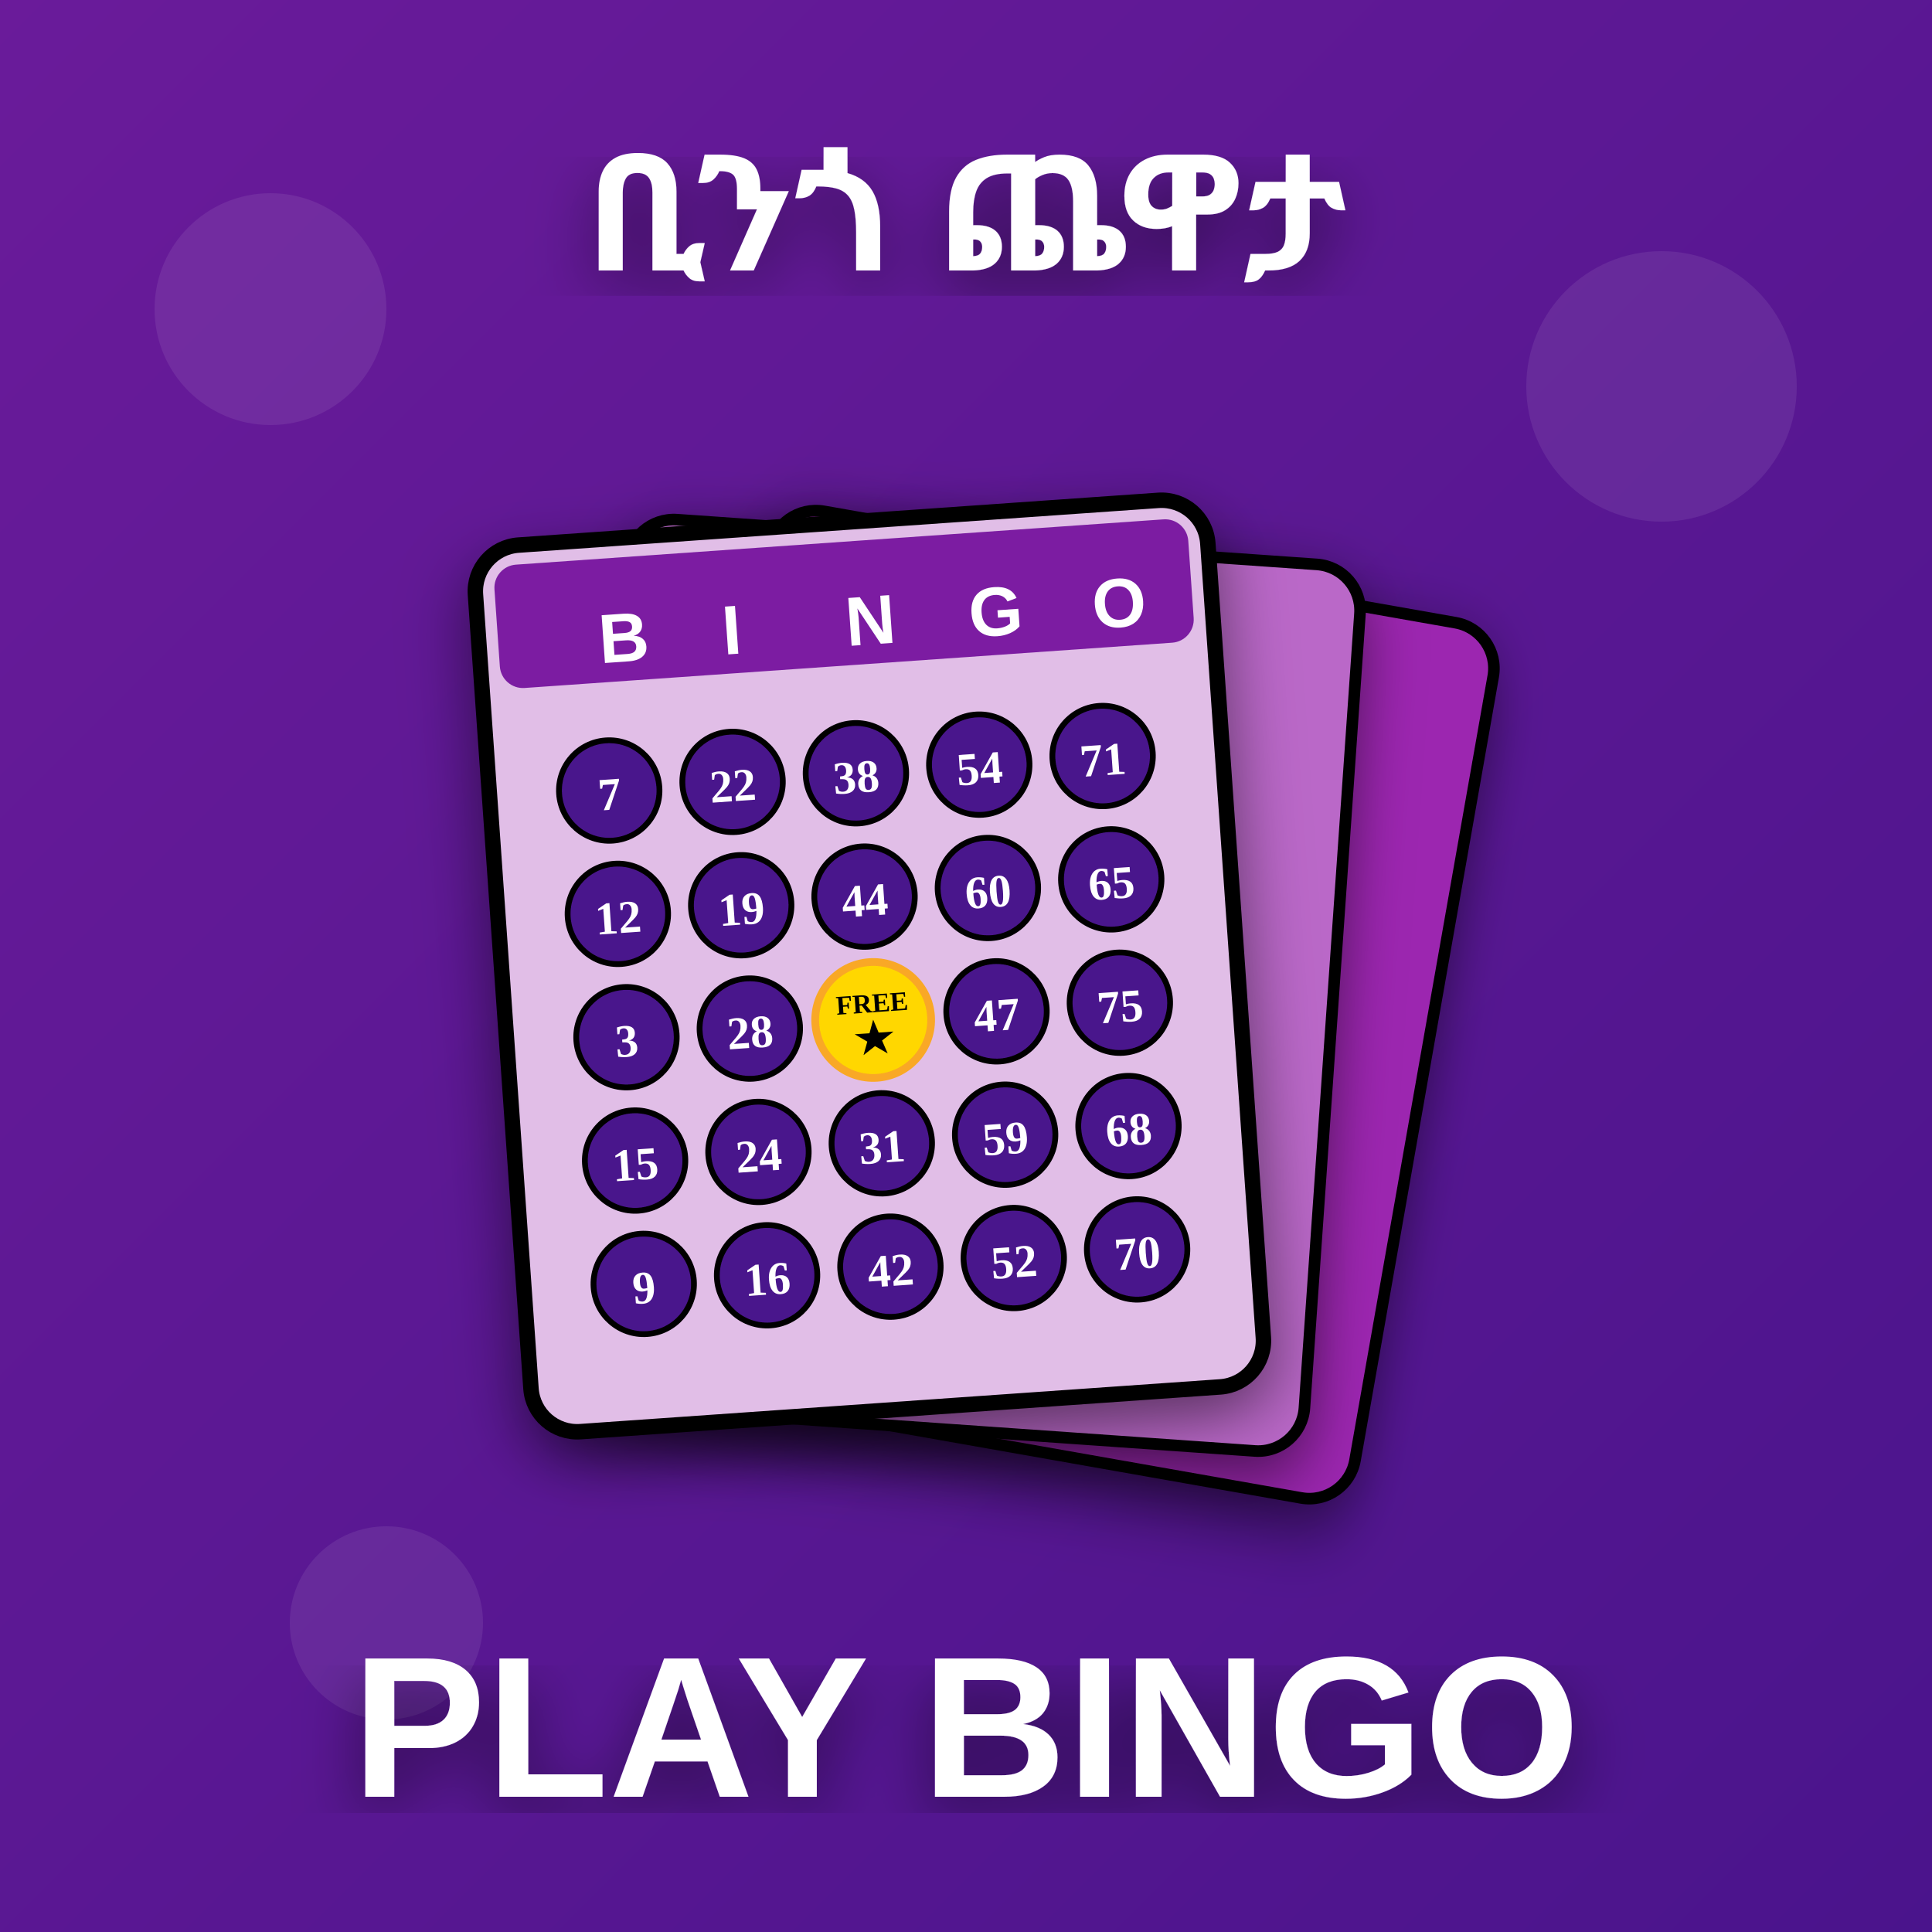
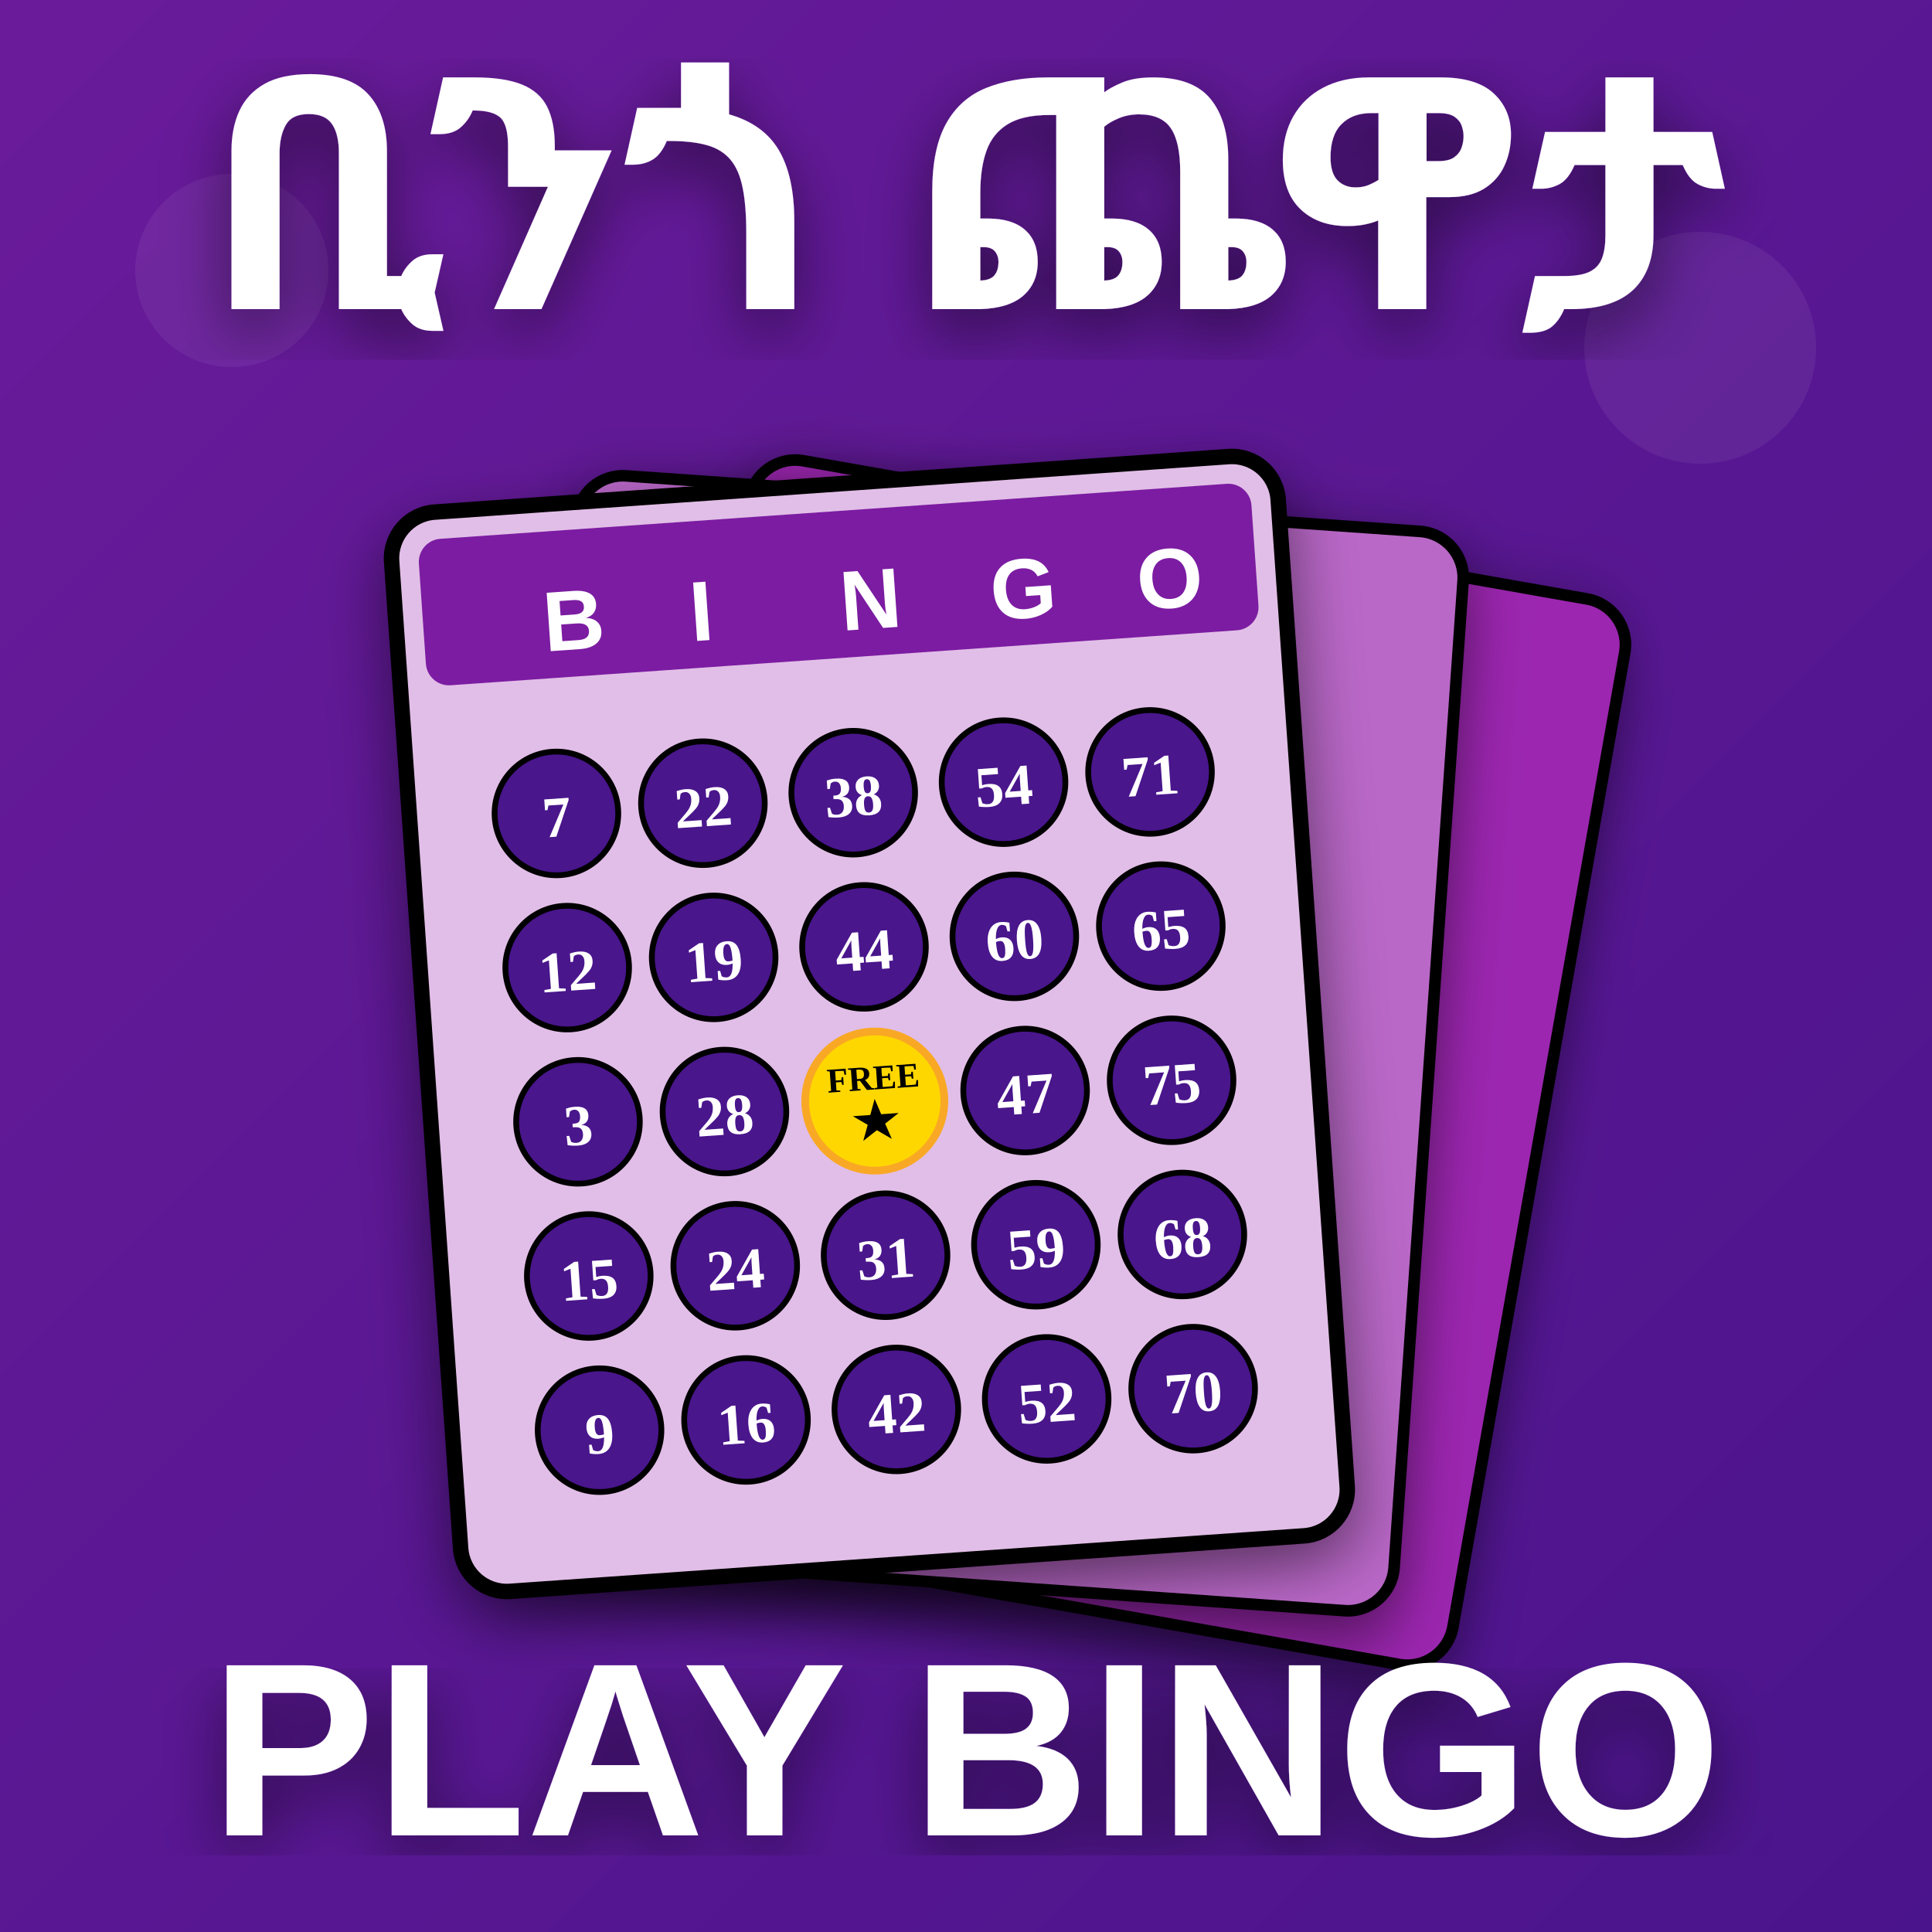
<svg xmlns="http://www.w3.org/2000/svg" viewBox="0 0 500 500" width="500" height="500">
  <defs>
    <linearGradient id="bg18" x1="0%" y1="0%" x2="100%" y2="100%">
      <stop offset="0%" stop-color="#6a1b9a" />
      <stop offset="100%" stop-color="#4a148c" />
    </linearGradient>
    <filter id="shadow18">
      <feDropShadow dx="0" dy="6" stdDeviation="8" flood-opacity="0.5" />
    </filter>
  </defs>
  <rect width="500" height="500" fill="url(#bg18)" />
-   <circle cx="70" cy="80" r="30" fill="#ffffff" opacity="0.08" />
-   <circle cx="430" cy="100" r="35" fill="#ffffff" opacity="0.08" />
-   <circle cx="100" cy="420" r="25" fill="#ffffff" opacity="0.08" />
-   <g transform="translate(275, 260) rotate(10)" filter="url(#shadow18)">
-     <rect x="-95" y="-115" width="190" height="230" rx="12" fill="#9c27b0" stroke="#000000" stroke-width="3" />
+   <circle cx="60" cy="70" r="25" fill="#ffffff" opacity="0.06" />
+   <circle cx="440" cy="90" r="30" fill="#ffffff" opacity="0.06" />
+   <g transform="translate(285, 275) rotate(10)" filter="url(#shadow18)">
+     <rect x="-115" y="-140" width="230" height="280" rx="12" fill="#9c27b0" stroke="#000000" stroke-width="3" />
  </g>
-   <g transform="translate(250, 255) rotate(4)" filter="url(#shadow18)">
-     <rect x="-95" y="-115" width="190" height="230" rx="12" fill="#ba68c8" stroke="#000000" stroke-width="3" />
+   <g transform="translate(255, 270) rotate(4)" filter="url(#shadow18)">
+     <rect x="-115" y="-140" width="230" height="280" rx="12" fill="#ba68c8" stroke="#000000" stroke-width="3" />
  </g>
-   <g transform="translate(225, 250) rotate(-4)" filter="url(#shadow18)">
-     <rect x="-95" y="-115" width="190" height="230" rx="12" fill="#e1bee7" stroke="#000000" stroke-width="4" />
-     <rect x="-90" y="-110" width="180" height="32" rx="6" fill="#7b1fa2" />
-     <text x="-64" y="-83" font-family="Arial, sans-serif" font-size="18" font-weight="bold" fill="#ffffff">B</text>
-     <text x="-32" y="-83" font-family="Arial, sans-serif" font-size="18" font-weight="bold" fill="#ffffff">I</text>
-     <text x="0" y="-83" font-family="Arial, sans-serif" font-size="18" font-weight="bold" fill="#ffffff">N</text>
-     <text x="32" y="-83" font-family="Arial, sans-serif" font-size="18" font-weight="bold" fill="#ffffff">G</text>
-     <text x="64" y="-83" font-family="Arial, sans-serif" font-size="18" font-weight="bold" fill="#ffffff">O</text>
-     <circle cx="-64" cy="-50" r="13" fill="#4a148c" stroke="#000000" stroke-width="1.5" />
-     <text x="-64" y="-45" font-size="12" font-weight="bold" fill="#ffffff" text-anchor="middle">7</text>
-     <circle cx="-32" cy="-50" r="13" fill="#4a148c" stroke="#000000" stroke-width="1.5" />
-     <text x="-32" y="-45" font-size="12" font-weight="bold" fill="#ffffff" text-anchor="middle">22</text>
-     <circle cx="0" cy="-50" r="13" fill="#4a148c" stroke="#000000" stroke-width="1.5" />
-     <text x="0" y="-45" font-size="12" font-weight="bold" fill="#ffffff" text-anchor="middle">38</text>
-     <circle cx="32" cy="-50" r="13" fill="#4a148c" stroke="#000000" stroke-width="1.5" />
-     <text x="32" y="-45" font-size="12" font-weight="bold" fill="#ffffff" text-anchor="middle">54</text>
-     <circle cx="64" cy="-50" r="13" fill="#4a148c" stroke="#000000" stroke-width="1.5" />
-     <text x="64" y="-45" font-size="12" font-weight="bold" fill="#ffffff" text-anchor="middle">71</text>
-     <circle cx="-64" cy="-18" r="13" fill="#4a148c" stroke="#000000" stroke-width="1.5" />
-     <text x="-64" y="-13" font-size="12" font-weight="bold" fill="#ffffff" text-anchor="middle">12</text>
-     <circle cx="-32" cy="-18" r="13" fill="#4a148c" stroke="#000000" stroke-width="1.5" />
-     <text x="-32" y="-13" font-size="12" font-weight="bold" fill="#ffffff" text-anchor="middle">19</text>
-     <circle cx="0" cy="-18" r="13" fill="#4a148c" stroke="#000000" stroke-width="1.5" />
-     <text x="0" y="-13" font-size="12" font-weight="bold" fill="#ffffff" text-anchor="middle">44</text>
-     <circle cx="32" cy="-18" r="13" fill="#4a148c" stroke="#000000" stroke-width="1.5" />
-     <text x="32" y="-13" font-size="12" font-weight="bold" fill="#ffffff" text-anchor="middle">60</text>
-     <circle cx="64" cy="-18" r="13" fill="#4a148c" stroke="#000000" stroke-width="1.5" />
-     <text x="64" y="-13" font-size="12" font-weight="bold" fill="#ffffff" text-anchor="middle">65</text>
-     <circle cx="-64" cy="14" r="13" fill="#4a148c" stroke="#000000" stroke-width="1.5" />
-     <text x="-64" y="19" font-size="12" font-weight="bold" fill="#ffffff" text-anchor="middle">3</text>
-     <circle cx="-32" cy="14" r="13" fill="#4a148c" stroke="#000000" stroke-width="1.5" />
-     <text x="-32" y="19" font-size="12" font-weight="bold" fill="#ffffff" text-anchor="middle">28</text>
-     <circle cx="0" cy="14" r="15" fill="#ffd700" stroke="#f9a825" stroke-width="2" />
-     <text x="0" y="12" font-size="7" font-weight="bold" fill="#000000" text-anchor="middle">FREE</text>
-     <text x="0" y="22" font-size="11" font-weight="bold" fill="#000000" text-anchor="middle">★</text>
-     <circle cx="32" cy="14" r="13" fill="#4a148c" stroke="#000000" stroke-width="1.5" />
-     <text x="32" y="19" font-size="12" font-weight="bold" fill="#ffffff" text-anchor="middle">47</text>
-     <circle cx="64" cy="14" r="13" fill="#4a148c" stroke="#000000" stroke-width="1.5" />
-     <text x="64" y="19" font-size="12" font-weight="bold" fill="#ffffff" text-anchor="middle">75</text>
-     <circle cx="-64" cy="46" r="13" fill="#4a148c" stroke="#000000" stroke-width="1.5" />
-     <text x="-64" y="51" font-size="12" font-weight="bold" fill="#ffffff" text-anchor="middle">15</text>
-     <circle cx="-32" cy="46" r="13" fill="#4a148c" stroke="#000000" stroke-width="1.5" />
-     <text x="-32" y="51" font-size="12" font-weight="bold" fill="#ffffff" text-anchor="middle">24</text>
-     <circle cx="0" cy="46" r="13" fill="#4a148c" stroke="#000000" stroke-width="1.5" />
-     <text x="0" y="51" font-size="12" font-weight="bold" fill="#ffffff" text-anchor="middle">31</text>
-     <circle cx="32" cy="46" r="13" fill="#4a148c" stroke="#000000" stroke-width="1.5" />
-     <text x="32" y="51" font-size="12" font-weight="bold" fill="#ffffff" text-anchor="middle">59</text>
-     <circle cx="64" cy="46" r="13" fill="#4a148c" stroke="#000000" stroke-width="1.5" />
-     <text x="64" y="51" font-size="12" font-weight="bold" fill="#ffffff" text-anchor="middle">68</text>
-     <circle cx="-64" cy="78" r="13" fill="#4a148c" stroke="#000000" stroke-width="1.5" />
-     <text x="-64" y="83" font-size="12" font-weight="bold" fill="#ffffff" text-anchor="middle">9</text>
-     <circle cx="-32" cy="78" r="13" fill="#4a148c" stroke="#000000" stroke-width="1.5" />
-     <text x="-32" y="83" font-size="12" font-weight="bold" fill="#ffffff" text-anchor="middle">16</text>
-     <circle cx="0" cy="78" r="13" fill="#4a148c" stroke="#000000" stroke-width="1.5" />
-     <text x="0" y="83" font-size="12" font-weight="bold" fill="#ffffff" text-anchor="middle">42</text>
-     <circle cx="32" cy="78" r="13" fill="#4a148c" stroke="#000000" stroke-width="1.5" />
-     <text x="32" y="83" font-size="12" font-weight="bold" fill="#ffffff" text-anchor="middle">52</text>
-     <circle cx="64" cy="78" r="13" fill="#4a148c" stroke="#000000" stroke-width="1.5" />
-     <text x="64" y="83" font-size="12" font-weight="bold" fill="#ffffff" text-anchor="middle">70</text>
+   <g transform="translate(225, 265) rotate(-4)" filter="url(#shadow18)">
+     <rect x="-115" y="-140" width="230" height="280" rx="12" fill="#e1bee7" stroke="#000000" stroke-width="4" />
+     <rect x="-108" y="-133" width="216" height="38" rx="6" fill="#7b1fa2" />
+     <text x="-77" y="-102" font-family="Arial, sans-serif" font-size="22" font-weight="bold" fill="#ffffff">B</text>
+     <text x="-39" y="-102" font-family="Arial, sans-serif" font-size="22" font-weight="bold" fill="#ffffff">I</text>
+     <text x="0" y="-102" font-family="Arial, sans-serif" font-size="22" font-weight="bold" fill="#ffffff">N</text>
+     <text x="39" y="-102" font-family="Arial, sans-serif" font-size="22" font-weight="bold" fill="#ffffff">G</text>
+     <text x="77" y="-102" font-family="Arial, sans-serif" font-size="22" font-weight="bold" fill="#ffffff">O</text>
+     <circle cx="-77" cy="-60" r="16" fill="#4a148c" stroke="#000000" stroke-width="1.5" />
+     <text x="-77" y="-54" font-size="15" font-weight="bold" fill="#ffffff" text-anchor="middle">7</text>
+     <circle cx="-39" cy="-60" r="16" fill="#4a148c" stroke="#000000" stroke-width="1.5" />
+     <text x="-39" y="-54" font-size="15" font-weight="bold" fill="#ffffff" text-anchor="middle">22</text>
+     <circle cx="0" cy="-60" r="16" fill="#4a148c" stroke="#000000" stroke-width="1.5" />
+     <text x="0" y="-54" font-size="15" font-weight="bold" fill="#ffffff" text-anchor="middle">38</text>
+     <circle cx="39" cy="-60" r="16" fill="#4a148c" stroke="#000000" stroke-width="1.5" />
+     <text x="39" y="-54" font-size="15" font-weight="bold" fill="#ffffff" text-anchor="middle">54</text>
+     <circle cx="77" cy="-60" r="16" fill="#4a148c" stroke="#000000" stroke-width="1.5" />
+     <text x="77" y="-54" font-size="15" font-weight="bold" fill="#ffffff" text-anchor="middle">71</text>
+     <circle cx="-77" cy="-20" r="16" fill="#4a148c" stroke="#000000" stroke-width="1.5" />
+     <text x="-77" y="-14" font-size="15" font-weight="bold" fill="#ffffff" text-anchor="middle">12</text>
+     <circle cx="-39" cy="-20" r="16" fill="#4a148c" stroke="#000000" stroke-width="1.5" />
+     <text x="-39" y="-14" font-size="15" font-weight="bold" fill="#ffffff" text-anchor="middle">19</text>
+     <circle cx="0" cy="-20" r="16" fill="#4a148c" stroke="#000000" stroke-width="1.5" />
+     <text x="0" y="-14" font-size="15" font-weight="bold" fill="#ffffff" text-anchor="middle">44</text>
+     <circle cx="39" cy="-20" r="16" fill="#4a148c" stroke="#000000" stroke-width="1.5" />
+     <text x="39" y="-14" font-size="15" font-weight="bold" fill="#ffffff" text-anchor="middle">60</text>
+     <circle cx="77" cy="-20" r="16" fill="#4a148c" stroke="#000000" stroke-width="1.5" />
+     <text x="77" y="-14" font-size="15" font-weight="bold" fill="#ffffff" text-anchor="middle">65</text>
+     <circle cx="-77" cy="20" r="16" fill="#4a148c" stroke="#000000" stroke-width="1.5" />
+     <text x="-77" y="26" font-size="15" font-weight="bold" fill="#ffffff" text-anchor="middle">3</text>
+     <circle cx="-39" cy="20" r="16" fill="#4a148c" stroke="#000000" stroke-width="1.5" />
+     <text x="-39" y="26" font-size="15" font-weight="bold" fill="#ffffff" text-anchor="middle">28</text>
+     <circle cx="0" cy="20" r="18" fill="#ffd700" stroke="#f9a825" stroke-width="2" />
+     <text x="0" y="17" font-size="9" font-weight="bold" fill="#000000" text-anchor="middle">FREE</text>
+     <text x="0" y="29" font-size="13" font-weight="bold" fill="#000000" text-anchor="middle">★</text>
+     <circle cx="39" cy="20" r="16" fill="#4a148c" stroke="#000000" stroke-width="1.5" />
+     <text x="39" y="26" font-size="15" font-weight="bold" fill="#ffffff" text-anchor="middle">47</text>
+     <circle cx="77" cy="20" r="16" fill="#4a148c" stroke="#000000" stroke-width="1.5" />
+     <text x="77" y="26" font-size="15" font-weight="bold" fill="#ffffff" text-anchor="middle">75</text>
+     <circle cx="-77" cy="60" r="16" fill="#4a148c" stroke="#000000" stroke-width="1.5" />
+     <text x="-77" y="66" font-size="15" font-weight="bold" fill="#ffffff" text-anchor="middle">15</text>
+     <circle cx="-39" cy="60" r="16" fill="#4a148c" stroke="#000000" stroke-width="1.5" />
+     <text x="-39" y="66" font-size="15" font-weight="bold" fill="#ffffff" text-anchor="middle">24</text>
+     <circle cx="0" cy="60" r="16" fill="#4a148c" stroke="#000000" stroke-width="1.5" />
+     <text x="0" y="66" font-size="15" font-weight="bold" fill="#ffffff" text-anchor="middle">31</text>
+     <circle cx="39" cy="60" r="16" fill="#4a148c" stroke="#000000" stroke-width="1.5" />
+     <text x="39" y="66" font-size="15" font-weight="bold" fill="#ffffff" text-anchor="middle">59</text>
+     <circle cx="77" cy="60" r="16" fill="#4a148c" stroke="#000000" stroke-width="1.5" />
+     <text x="77" y="66" font-size="15" font-weight="bold" fill="#ffffff" text-anchor="middle">68</text>
+     <circle cx="-77" cy="100" r="16" fill="#4a148c" stroke="#000000" stroke-width="1.5" />
+     <text x="-77" y="106" font-size="15" font-weight="bold" fill="#ffffff" text-anchor="middle">9</text>
+     <circle cx="-39" cy="100" r="16" fill="#4a148c" stroke="#000000" stroke-width="1.5" />
+     <text x="-39" y="106" font-size="15" font-weight="bold" fill="#ffffff" text-anchor="middle">16</text>
+     <circle cx="0" cy="100" r="16" fill="#4a148c" stroke="#000000" stroke-width="1.5" />
+     <text x="0" y="106" font-size="15" font-weight="bold" fill="#ffffff" text-anchor="middle">42</text>
+     <circle cx="39" cy="100" r="16" fill="#4a148c" stroke="#000000" stroke-width="1.5" />
+     <text x="39" y="106" font-size="15" font-weight="bold" fill="#ffffff" text-anchor="middle">52</text>
+     <circle cx="77" cy="100" r="16" fill="#4a148c" stroke="#000000" stroke-width="1.5" />
+     <text x="77" y="106" font-size="15" font-weight="bold" fill="#ffffff" text-anchor="middle">70</text>
  </g>
-   <text x="250" y="70" font-family="Arial, sans-serif" font-size="42" font-weight="bold" fill="#ffffff" text-anchor="middle" filter="url(#shadow18)">ቢንጎ ጨዋታ</text>
-   <text x="250" y="465" font-family="Arial, sans-serif" font-size="52" font-weight="bold" fill="#ffffff" text-anchor="middle" filter="url(#shadow18)">PLAY BINGO</text>
+   <text x="250" y="80" font-family="Arial, sans-serif" font-size="84" font-weight="bold" fill="#ffffff" text-anchor="middle" filter="url(#shadow18)">ቢንጎ ጨዋታ</text>
+   <text x="250" y="475" font-family="Arial, sans-serif" font-size="64" font-weight="bold" fill="#ffffff" text-anchor="middle" filter="url(#shadow18)">PLAY BINGO</text>
</svg>
